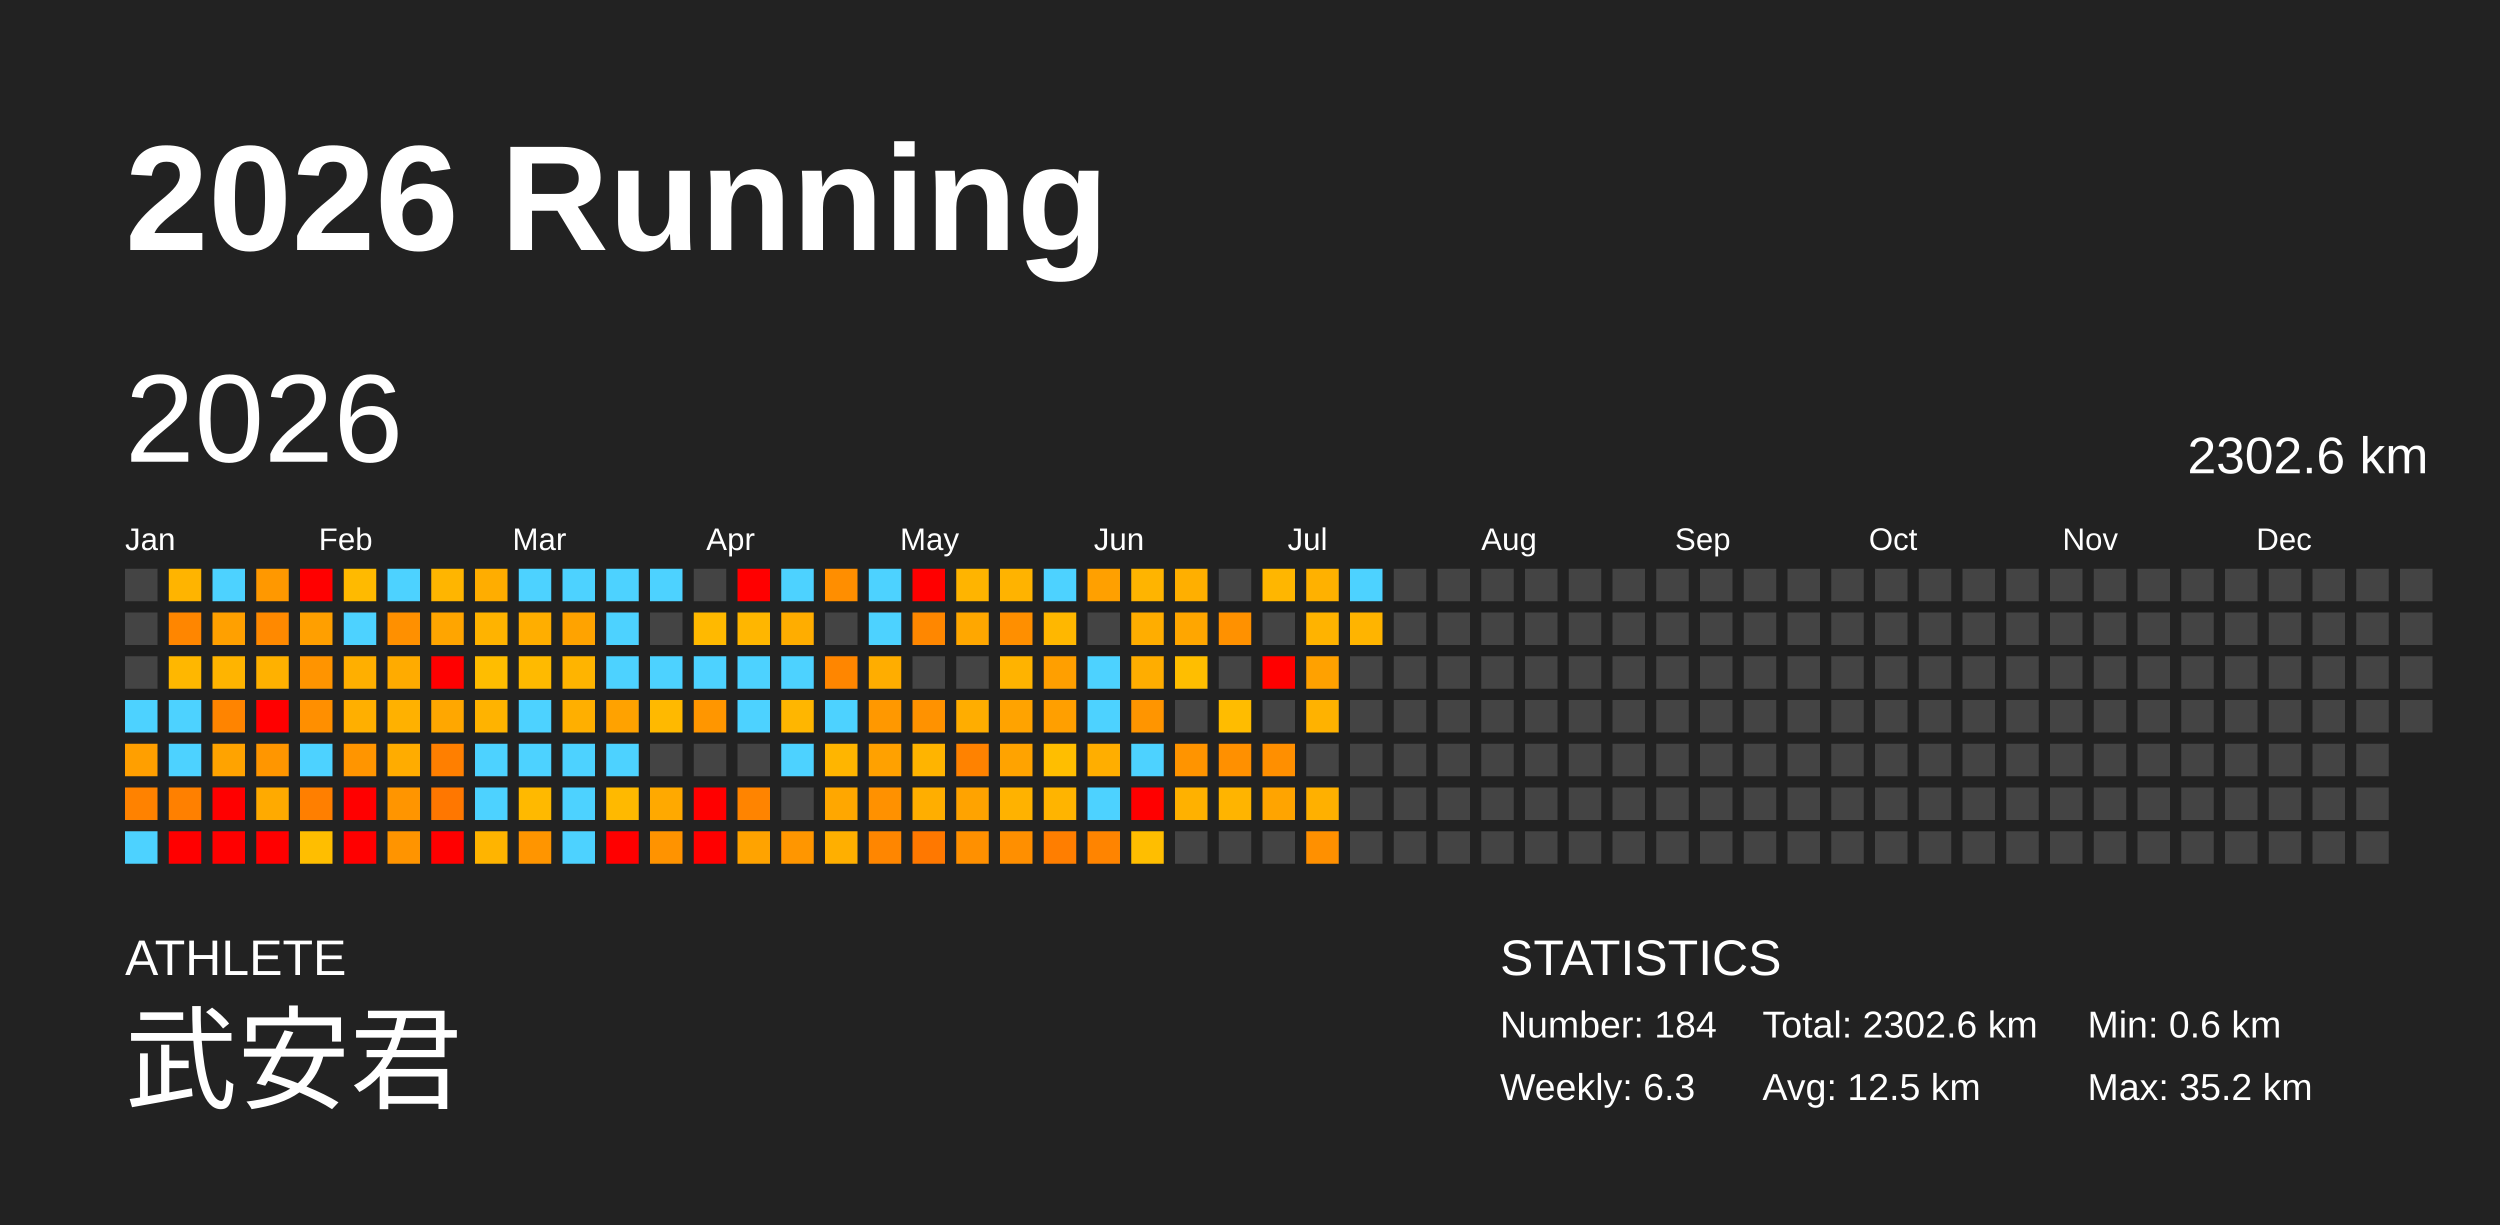
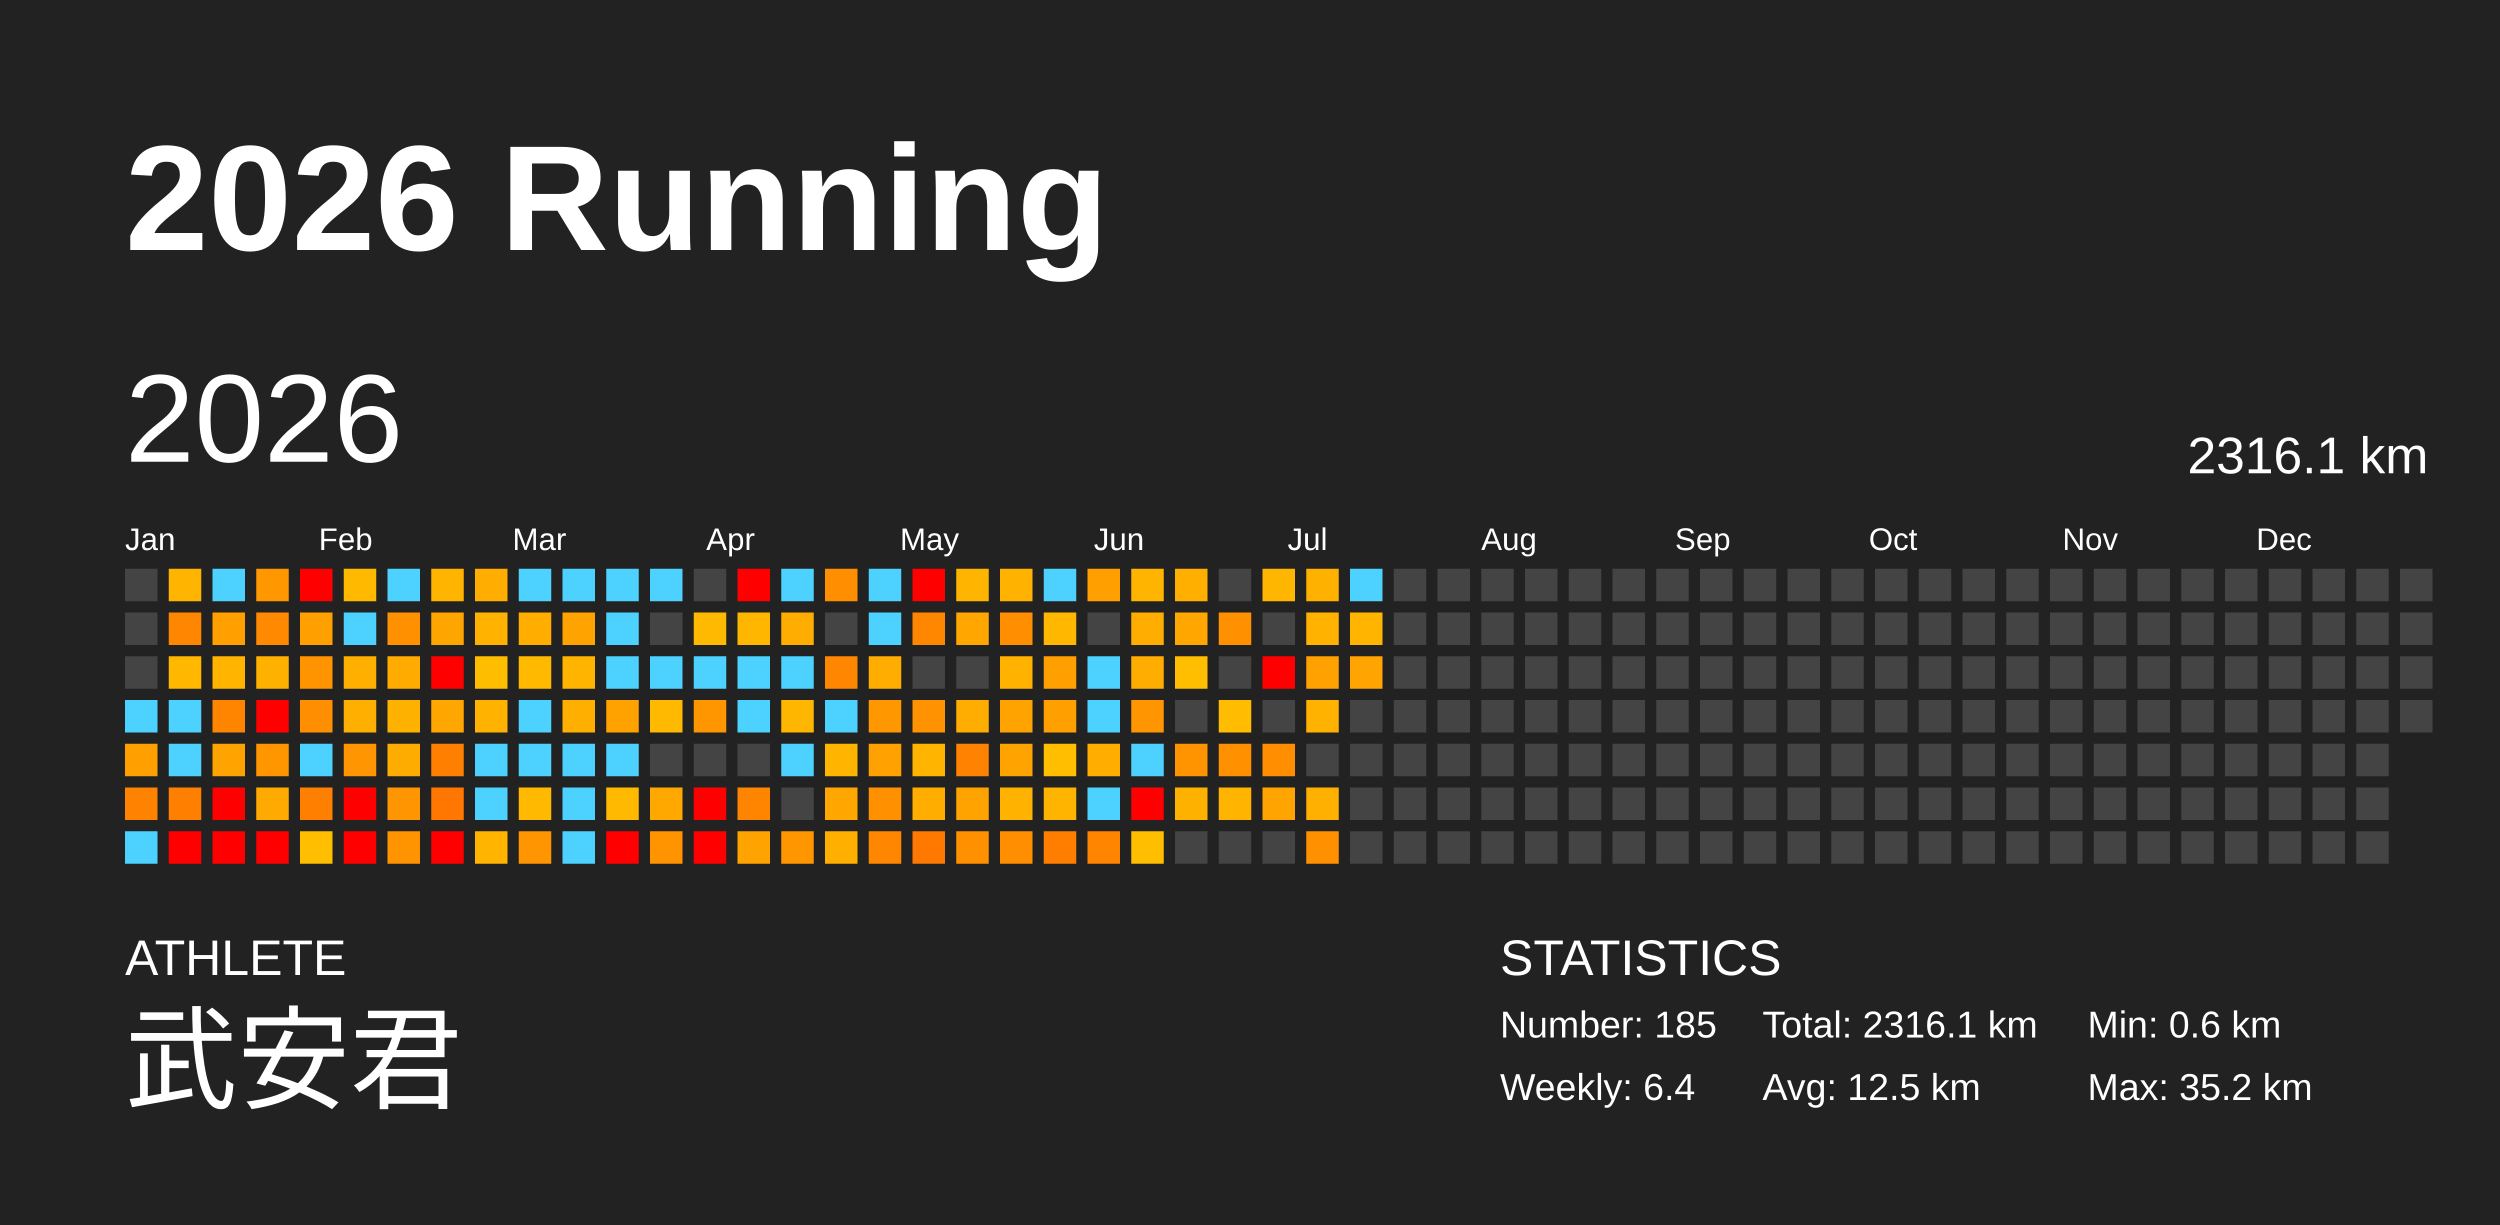
<svg xmlns="http://www.w3.org/2000/svg" baseProfile="full" height="98mm" version="1.1" viewBox="0,0,200,98" width="200mm">
  <defs />
  <rect fill="#222222" height="98" width="200" x="0" y="0" />
  <text fill="#FFFFFF" style="font-size:12px; font-family:Arial; font-weight:bold;" x="10" y="20">2026 Running</text>
  <text fill="#FFFFFF" style="font-size:4px; font-family:Arial" x="10" y="78">ATHLETE</text>
  <text fill="#FFFFFF" style="font-size:9px; font-family:Arial" x="10" y="88">武安君</text>
  <text fill="#FFFFFF" style="font-size:4px; font-family:Arial" x="120" y="78">STATISTICS</text>
-   <text fill="#FFFFFF" style="font-size:3px; font-family:Arial" x="120" y="83">Number: 184</text>
-   <text fill="#FFFFFF" style="font-size:3px; font-family:Arial" x="120" y="88">Weekly: 6.3</text>
-   <text fill="#FFFFFF" style="font-size:3px; font-family:Arial" x="141" y="83">Total: 2302.6 km</text>
+   <text fill="#FFFFFF" style="font-size:3px; font-family:Arial" x="120" y="83">Number: 185</text>
+   <text fill="#FFFFFF" style="font-size:3px; font-family:Arial" x="120" y="88">Weekly: 6.4</text>
+   <text fill="#FFFFFF" style="font-size:3px; font-family:Arial" x="141" y="83">Total: 2316.1 km</text>
  <text fill="#FFFFFF" style="font-size:3px; font-family:Arial" x="141" y="88">Avg: 12.5 km</text>
  <text fill="#FFFFFF" style="font-size:3px; font-family:Arial" x="167" y="83">Min: 0.6 km</text>
  <text fill="#FFFFFF" style="font-size:3px; font-family:Arial" x="167" y="88">Max: 35.2 km</text>
  <text dominant-baseline="hanging" fill="#FFFFFF" style="font-size:10.0px; font-family:Arial;" x="10" y="30">2026</text>
-   <text dominant-baseline="hanging" fill="#FFFFFF" style="font-size:4.125px; font-family:Arial;" x="175" y="35">2302.6 km</text>
+   <text dominant-baseline="hanging" fill="#FFFFFF" style="font-size:4.125px; font-family:Arial;" x="175" y="35">2316.1 km</text>
  <text fill="#FFFFFF" style="font-size:2.5px; font-family:Arial" x="10.0" y="44">Jan</text>
  <text fill="#FFFFFF" style="font-size:2.5px; font-family:Arial" x="25.5" y="44">Feb</text>
  <text fill="#FFFFFF" style="font-size:2.5px; font-family:Arial" x="41.0" y="44">Mar</text>
  <text fill="#FFFFFF" style="font-size:2.5px; font-family:Arial" x="56.5" y="44">Apr</text>
  <text fill="#FFFFFF" style="font-size:2.5px; font-family:Arial" x="72.0" y="44">May</text>
  <text fill="#FFFFFF" style="font-size:2.5px; font-family:Arial" x="87.5" y="44">Jun</text>
  <text fill="#FFFFFF" style="font-size:2.5px; font-family:Arial" x="103.0" y="44">Jul</text>
  <text fill="#FFFFFF" style="font-size:2.5px; font-family:Arial" x="118.5" y="44">Aug</text>
  <text fill="#FFFFFF" style="font-size:2.5px; font-family:Arial" x="134.0" y="44">Sep</text>
  <text fill="#FFFFFF" style="font-size:2.5px; font-family:Arial" x="149.5" y="44">Oct</text>
  <text fill="#FFFFFF" style="font-size:2.5px; font-family:Arial" x="165.0" y="44">Nov</text>
  <text fill="#FFFFFF" style="font-size:2.5px; font-family:Arial" x="180.5" y="44">Dec</text>
  <rect fill="#444444" height="2.6" width="2.6" x="10.0" y="45.5" />
  <rect fill="#444444" height="2.6" width="2.6" x="10.0" y="49.0" />
  <rect fill="#444444" height="2.6" width="2.6" x="10.0" y="52.5" />
  <rect fill="#4dd2ff" height="2.6" width="2.6" x="10.0" y="56.0" />
  <rect fill="#ff9f00" height="2.6" width="2.6" x="10.0" y="59.5" />
  <rect fill="#ff8200" height="2.6" width="2.6" x="10.0" y="63.0" />
  <rect fill="#4dd2ff" height="2.6" width="2.6" x="10.0" y="66.5" />
  <rect fill="#ffb400" height="2.6" width="2.6" x="13.5" y="45.5" />
  <rect fill="#ff8600" height="2.6" width="2.6" x="13.5" y="49.0" />
  <rect fill="#ffb700" height="2.6" width="2.6" x="13.5" y="52.5" />
  <rect fill="#4dd2ff" height="2.6" width="2.6" x="13.5" y="56.0" />
  <rect fill="#4dd2ff" height="2.6" width="2.6" x="13.5" y="59.5" />
  <rect fill="#ff8000" height="2.6" width="2.6" x="13.5" y="63.0" />
  <rect fill="red" height="2.6" width="2.6" x="13.5" y="66.5" />
  <rect fill="#4dd2ff" height="2.6" width="2.6" x="17.0" y="45.5" />
  <rect fill="#ffa000" height="2.6" width="2.6" x="17.0" y="49.0" />
  <rect fill="#ffb400" height="2.6" width="2.6" x="17.0" y="52.5" />
  <rect fill="#ff8400" height="2.6" width="2.6" x="17.0" y="56.0" />
  <rect fill="#ffa300" height="2.6" width="2.6" x="17.0" y="59.5" />
  <rect fill="red" height="2.6" width="2.6" x="17.0" y="63.0" />
  <rect fill="red" height="2.6" width="2.6" x="17.0" y="66.5" />
  <rect fill="#ff9800" height="2.6" width="2.6" x="20.5" y="45.5" />
  <rect fill="#ff8900" height="2.6" width="2.6" x="20.5" y="49.0" />
  <rect fill="#ffb100" height="2.6" width="2.6" x="20.5" y="52.5" />
  <rect fill="red" height="2.6" width="2.6" x="20.5" y="56.0" />
  <rect fill="#ff9600" height="2.6" width="2.6" x="20.5" y="59.5" />
  <rect fill="#ffaa00" height="2.6" width="2.6" x="20.5" y="63.0" />
  <rect fill="red" height="2.6" width="2.6" x="20.5" y="66.5" />
  <rect fill="red" height="2.6" width="2.6" x="24.0" y="45.5" />
  <rect fill="#ff9f00" height="2.6" width="2.6" x="24.0" y="49.0" />
  <rect fill="#ff9400" height="2.6" width="2.6" x="24.0" y="52.5" />
  <rect fill="#ff8f00" height="2.6" width="2.6" x="24.0" y="56.0" />
  <rect fill="#4dd2ff" height="2.6" width="2.6" x="24.0" y="59.5" />
  <rect fill="#ff7f00" height="2.6" width="2.6" x="24.0" y="63.0" />
  <rect fill="#ffbe00" height="2.6" width="2.6" x="24.0" y="66.5" />
  <rect fill="#ffba00" height="2.6" width="2.6" x="27.5" y="45.5" />
  <rect fill="#4dd2ff" height="2.6" width="2.6" x="27.5" y="49.0" />
  <rect fill="#ffaf00" height="2.6" width="2.6" x="27.5" y="52.5" />
  <rect fill="#ffaf00" height="2.6" width="2.6" x="27.5" y="56.0" />
  <rect fill="#ff9500" height="2.6" width="2.6" x="27.5" y="59.5" />
  <rect fill="red" height="2.6" width="2.6" x="27.5" y="63.0" />
  <rect fill="red" height="2.6" width="2.6" x="27.5" y="66.5" />
  <rect fill="#4dd2ff" height="2.6" width="2.6" x="31.0" y="45.5" />
  <rect fill="#ff9000" height="2.6" width="2.6" x="31.0" y="49.0" />
  <rect fill="#ffab00" height="2.6" width="2.6" x="31.0" y="52.5" />
  <rect fill="#ffb100" height="2.6" width="2.6" x="31.0" y="56.0" />
  <rect fill="#ffac00" height="2.6" width="2.6" x="31.0" y="59.5" />
  <rect fill="#ff9500" height="2.6" width="2.6" x="31.0" y="63.0" />
  <rect fill="#ff9400" height="2.6" width="2.6" x="31.0" y="66.5" />
  <rect fill="#ffb500" height="2.6" width="2.6" x="34.5" y="45.5" />
  <rect fill="#ffa500" height="2.6" width="2.6" x="34.5" y="49.0" />
  <rect fill="red" height="2.6" width="2.6" x="34.5" y="52.5" />
  <rect fill="#ffa700" height="2.6" width="2.6" x="34.5" y="56.0" />
  <rect fill="#ff7f00" height="2.6" width="2.6" x="34.5" y="59.5" />
  <rect fill="#ff7700" height="2.6" width="2.6" x="34.5" y="63.0" />
  <rect fill="red" height="2.6" width="2.6" x="34.5" y="66.5" />
  <rect fill="#ffad00" height="2.6" width="2.6" x="38.0" y="45.5" />
  <rect fill="#ffb300" height="2.6" width="2.6" x="38.0" y="49.0" />
  <rect fill="#ffbd00" height="2.6" width="2.6" x="38.0" y="52.5" />
  <rect fill="#ffb300" height="2.6" width="2.6" x="38.0" y="56.0" />
  <rect fill="#4dd2ff" height="2.6" width="2.6" x="38.0" y="59.5" />
  <rect fill="#4dd2ff" height="2.6" width="2.6" x="38.0" y="63.0" />
  <rect fill="#ffb400" height="2.6" width="2.6" x="38.0" y="66.5" />
  <rect fill="#4dd2ff" height="2.6" width="2.6" x="41.5" y="45.5" />
  <rect fill="#ffae00" height="2.6" width="2.6" x="41.5" y="49.0" />
  <rect fill="#ffba00" height="2.6" width="2.6" x="41.5" y="52.5" />
  <rect fill="#4dd2ff" height="2.6" width="2.6" x="41.5" y="56.0" />
  <rect fill="#4dd2ff" height="2.6" width="2.6" x="41.5" y="59.5" />
  <rect fill="#ffb900" height="2.6" width="2.6" x="41.5" y="63.0" />
  <rect fill="#ff9500" height="2.6" width="2.6" x="41.5" y="66.5" />
  <rect fill="#4dd2ff" height="2.6" width="2.6" x="45.0" y="45.5" />
  <rect fill="#ffa300" height="2.6" width="2.6" x="45.0" y="49.0" />
  <rect fill="#ffb400" height="2.6" width="2.6" x="45.0" y="52.5" />
  <rect fill="#ffaf00" height="2.6" width="2.6" x="45.0" y="56.0" />
  <rect fill="#4dd2ff" height="2.6" width="2.6" x="45.0" y="59.5" />
  <rect fill="#4dd2ff" height="2.6" width="2.6" x="45.0" y="63.0" />
  <rect fill="#4dd2ff" height="2.6" width="2.6" x="45.0" y="66.5" />
  <rect fill="#4dd2ff" height="2.6" width="2.6" x="48.5" y="45.5" />
  <rect fill="#4dd2ff" height="2.6" width="2.6" x="48.5" y="49.0" />
  <rect fill="#4dd2ff" height="2.6" width="2.6" x="48.5" y="52.5" />
  <rect fill="#ffa200" height="2.6" width="2.6" x="48.5" y="56.0" />
  <rect fill="#4dd2ff" height="2.6" width="2.6" x="48.5" y="59.5" />
  <rect fill="#ffb900" height="2.6" width="2.6" x="48.5" y="63.0" />
  <rect fill="red" height="2.6" width="2.6" x="48.5" y="66.5" />
  <rect fill="#4dd2ff" height="2.6" width="2.6" x="52.0" y="45.5" />
  <rect fill="#444444" height="2.6" width="2.6" x="52.0" y="49.0" />
  <rect fill="#4dd2ff" height="2.6" width="2.6" x="52.0" y="52.5" />
  <rect fill="#ffb900" height="2.6" width="2.6" x="52.0" y="56.0" />
  <rect fill="#444444" height="2.6" width="2.6" x="52.0" y="59.5" />
  <rect fill="#ffa900" height="2.6" width="2.6" x="52.0" y="63.0" />
  <rect fill="#ff9300" height="2.6" width="2.6" x="52.0" y="66.5" />
  <rect fill="#444444" height="2.6" width="2.6" x="55.5" y="45.5" />
  <rect fill="#ffb900" height="2.6" width="2.6" x="55.5" y="49.0" />
  <rect fill="#4dd2ff" height="2.6" width="2.6" x="55.5" y="52.5" />
  <rect fill="#ff9600" height="2.6" width="2.6" x="55.5" y="56.0" />
  <rect fill="#444444" height="2.6" width="2.6" x="55.5" y="59.5" />
  <rect fill="red" height="2.6" width="2.6" x="55.5" y="63.0" />
  <rect fill="red" height="2.6" width="2.6" x="55.5" y="66.5" />
  <rect fill="red" height="2.6" width="2.6" x="59.0" y="45.5" />
  <rect fill="#ffb600" height="2.6" width="2.6" x="59.0" y="49.0" />
  <rect fill="#4dd2ff" height="2.6" width="2.6" x="59.0" y="52.5" />
  <rect fill="#4dd2ff" height="2.6" width="2.6" x="59.0" y="56.0" />
  <rect fill="#444444" height="2.6" width="2.6" x="59.0" y="59.5" />
  <rect fill="#ff8400" height="2.6" width="2.6" x="59.0" y="63.0" />
  <rect fill="#ffa300" height="2.6" width="2.6" x="59.0" y="66.5" />
  <rect fill="#4dd2ff" height="2.6" width="2.6" x="62.5" y="45.5" />
  <rect fill="#ffad00" height="2.6" width="2.6" x="62.5" y="49.0" />
  <rect fill="#4dd2ff" height="2.6" width="2.6" x="62.5" y="52.5" />
  <rect fill="#ffb600" height="2.6" width="2.6" x="62.5" y="56.0" />
  <rect fill="#4dd2ff" height="2.6" width="2.6" x="62.5" y="59.5" />
  <rect fill="#444444" height="2.6" width="2.6" x="62.5" y="63.0" />
  <rect fill="#ff9600" height="2.6" width="2.6" x="62.5" y="66.5" />
  <rect fill="#ff8e00" height="2.6" width="2.6" x="66.0" y="45.5" />
  <rect fill="#444444" height="2.6" width="2.6" x="66.0" y="49.0" />
  <rect fill="#ff8600" height="2.6" width="2.6" x="66.0" y="52.5" />
  <rect fill="#4dd2ff" height="2.6" width="2.6" x="66.0" y="56.0" />
  <rect fill="#ffb500" height="2.6" width="2.6" x="66.0" y="59.5" />
  <rect fill="#ffa700" height="2.6" width="2.6" x="66.0" y="63.0" />
  <rect fill="#ffaf00" height="2.6" width="2.6" x="66.0" y="66.5" />
  <rect fill="#4dd2ff" height="2.6" width="2.6" x="69.5" y="45.5" />
  <rect fill="#4dd2ff" height="2.6" width="2.6" x="69.5" y="49.0" />
  <rect fill="#ffad00" height="2.6" width="2.6" x="69.5" y="52.5" />
  <rect fill="#ff9800" height="2.6" width="2.6" x="69.5" y="56.0" />
  <rect fill="#ffa100" height="2.6" width="2.6" x="69.5" y="59.5" />
  <rect fill="#ff9100" height="2.6" width="2.6" x="69.5" y="63.0" />
  <rect fill="#ff8600" height="2.6" width="2.6" x="69.5" y="66.5" />
  <rect fill="red" height="2.6" width="2.6" x="73.0" y="45.5" />
  <rect fill="#ff8700" height="2.6" width="2.6" x="73.0" y="49.0" />
  <rect fill="#444444" height="2.6" width="2.6" x="73.0" y="52.5" />
  <rect fill="#ff9200" height="2.6" width="2.6" x="73.0" y="56.0" />
  <rect fill="#ffb400" height="2.6" width="2.6" x="73.0" y="59.5" />
  <rect fill="#ffae00" height="2.6" width="2.6" x="73.0" y="63.0" />
  <rect fill="#ff7800" height="2.6" width="2.6" x="73.0" y="66.5" />
  <rect fill="#ffb400" height="2.6" width="2.6" x="76.5" y="45.5" />
  <rect fill="#ffa700" height="2.6" width="2.6" x="76.5" y="49.0" />
  <rect fill="#444444" height="2.6" width="2.6" x="76.5" y="52.5" />
  <rect fill="#ffad00" height="2.6" width="2.6" x="76.5" y="56.0" />
  <rect fill="#ff8200" height="2.6" width="2.6" x="76.5" y="59.5" />
  <rect fill="#ffa300" height="2.6" width="2.6" x="76.5" y="63.0" />
  <rect fill="#ff9000" height="2.6" width="2.6" x="76.5" y="66.5" />
  <rect fill="#ffb300" height="2.6" width="2.6" x="80.0" y="45.5" />
  <rect fill="#ff8f00" height="2.6" width="2.6" x="80.0" y="49.0" />
  <rect fill="#ffb300" height="2.6" width="2.6" x="80.0" y="52.5" />
  <rect fill="#ffa300" height="2.6" width="2.6" x="80.0" y="56.0" />
  <rect fill="#ffa300" height="2.6" width="2.6" x="80.0" y="59.5" />
  <rect fill="#ffb200" height="2.6" width="2.6" x="80.0" y="63.0" />
  <rect fill="#ff8f00" height="2.6" width="2.6" x="80.0" y="66.5" />
  <rect fill="#4dd2ff" height="2.6" width="2.6" x="83.5" y="45.5" />
  <rect fill="#ffb700" height="2.6" width="2.6" x="83.5" y="49.0" />
  <rect fill="#ff9f00" height="2.6" width="2.6" x="83.5" y="52.5" />
  <rect fill="#ff9f00" height="2.6" width="2.6" x="83.5" y="56.0" />
  <rect fill="#ffbe00" height="2.6" width="2.6" x="83.5" y="59.5" />
  <rect fill="#ffb400" height="2.6" width="2.6" x="83.5" y="63.0" />
  <rect fill="#ff7e00" height="2.6" width="2.6" x="83.5" y="66.5" />
  <rect fill="#ffa000" height="2.6" width="2.6" x="87.0" y="45.5" />
  <rect fill="#444444" height="2.6" width="2.6" x="87.0" y="49.0" />
  <rect fill="#4dd2ff" height="2.6" width="2.6" x="87.0" y="52.5" />
  <rect fill="#4dd2ff" height="2.6" width="2.6" x="87.0" y="56.0" />
  <rect fill="#ffae00" height="2.6" width="2.6" x="87.0" y="59.5" />
  <rect fill="#4dd2ff" height="2.6" width="2.6" x="87.0" y="63.0" />
  <rect fill="#ff8400" height="2.6" width="2.6" x="87.0" y="66.5" />
  <rect fill="#ffb400" height="2.6" width="2.6" x="90.5" y="45.5" />
  <rect fill="#ffad00" height="2.6" width="2.6" x="90.5" y="49.0" />
  <rect fill="#ffad00" height="2.6" width="2.6" x="90.5" y="52.5" />
  <rect fill="#ff9500" height="2.6" width="2.6" x="90.5" y="56.0" />
  <rect fill="#4dd2ff" height="2.6" width="2.6" x="90.5" y="59.5" />
  <rect fill="red" height="2.6" width="2.6" x="90.5" y="63.0" />
  <rect fill="#ffbe00" height="2.6" width="2.6" x="90.5" y="66.5" />
  <rect fill="#ffaf00" height="2.6" width="2.6" x="94.0" y="45.5" />
  <rect fill="#ffa600" height="2.6" width="2.6" x="94.0" y="49.0" />
  <rect fill="#ffbe00" height="2.6" width="2.6" x="94.0" y="52.5" />
  <rect fill="#444444" height="2.6" width="2.6" x="94.0" y="56.0" />
  <rect fill="#ff9400" height="2.6" width="2.6" x="94.0" y="59.5" />
  <rect fill="#ffb100" height="2.6" width="2.6" x="94.0" y="63.0" />
  <rect fill="#444444" height="2.6" width="2.6" x="94.0" y="66.5" />
  <rect fill="#444444" height="2.6" width="2.6" x="97.5" y="45.5" />
  <rect fill="#ff9100" height="2.6" width="2.6" x="97.5" y="49.0" />
  <rect fill="#444444" height="2.6" width="2.6" x="97.5" y="52.5" />
  <rect fill="#ffbc00" height="2.6" width="2.6" x="97.5" y="56.0" />
  <rect fill="#ff9000" height="2.6" width="2.6" x="97.5" y="59.5" />
  <rect fill="#ffb400" height="2.6" width="2.6" x="97.5" y="63.0" />
  <rect fill="#444444" height="2.6" width="2.6" x="97.5" y="66.5" />
  <rect fill="#ffb600" height="2.6" width="2.6" x="101.0" y="45.5" />
  <rect fill="#444444" height="2.6" width="2.6" x="101.0" y="49.0" />
  <rect fill="red" height="2.6" width="2.6" x="101.0" y="52.5" />
  <rect fill="#444444" height="2.6" width="2.6" x="101.0" y="56.0" />
  <rect fill="#ff8f00" height="2.6" width="2.6" x="101.0" y="59.5" />
  <rect fill="#ffa400" height="2.6" width="2.6" x="101.0" y="63.0" />
  <rect fill="#444444" height="2.6" width="2.6" x="101.0" y="66.5" />
  <rect fill="#ffb100" height="2.6" width="2.6" x="104.5" y="45.5" />
  <rect fill="#ffb300" height="2.6" width="2.6" x="104.5" y="49.0" />
  <rect fill="#ffa100" height="2.6" width="2.6" x="104.5" y="52.5" />
  <rect fill="#ffb200" height="2.6" width="2.6" x="104.5" y="56.0" />
  <rect fill="#444444" height="2.6" width="2.6" x="104.5" y="59.5" />
  <rect fill="#ffb000" height="2.6" width="2.6" x="104.5" y="63.0" />
  <rect fill="#ff9000" height="2.6" width="2.6" x="104.5" y="66.5" />
  <rect fill="#4dd2ff" height="2.6" width="2.6" x="108.0" y="45.5" />
  <rect fill="#ffb400" height="2.6" width="2.6" x="108.0" y="49.0" />
-   <rect fill="#444444" height="2.6" width="2.6" x="108.0" y="52.5" />
+   <rect fill="#ffa400" height="2.6" width="2.6" x="108.0" y="52.5" />
  <rect fill="#444444" height="2.6" width="2.6" x="108.0" y="56.0" />
  <rect fill="#444444" height="2.6" width="2.6" x="108.0" y="59.5" />
  <rect fill="#444444" height="2.6" width="2.6" x="108.0" y="63.0" />
  <rect fill="#444444" height="2.6" width="2.6" x="108.0" y="66.5" />
  <rect fill="#444444" height="2.6" width="2.6" x="111.5" y="45.5" />
  <rect fill="#444444" height="2.6" width="2.6" x="111.5" y="49.0" />
  <rect fill="#444444" height="2.6" width="2.6" x="111.5" y="52.5" />
  <rect fill="#444444" height="2.6" width="2.6" x="111.5" y="56.0" />
  <rect fill="#444444" height="2.6" width="2.6" x="111.5" y="59.5" />
  <rect fill="#444444" height="2.6" width="2.6" x="111.5" y="63.0" />
  <rect fill="#444444" height="2.6" width="2.6" x="111.5" y="66.5" />
  <rect fill="#444444" height="2.6" width="2.6" x="115.0" y="45.5" />
  <rect fill="#444444" height="2.6" width="2.6" x="115.0" y="49.0" />
  <rect fill="#444444" height="2.6" width="2.6" x="115.0" y="52.5" />
  <rect fill="#444444" height="2.6" width="2.6" x="115.0" y="56.0" />
  <rect fill="#444444" height="2.6" width="2.6" x="115.0" y="59.5" />
  <rect fill="#444444" height="2.6" width="2.6" x="115.0" y="63.0" />
  <rect fill="#444444" height="2.6" width="2.6" x="115.0" y="66.5" />
  <rect fill="#444444" height="2.6" width="2.6" x="118.5" y="45.5" />
  <rect fill="#444444" height="2.6" width="2.6" x="118.5" y="49.0" />
  <rect fill="#444444" height="2.6" width="2.6" x="118.5" y="52.5" />
  <rect fill="#444444" height="2.6" width="2.6" x="118.5" y="56.0" />
  <rect fill="#444444" height="2.6" width="2.6" x="118.5" y="59.5" />
  <rect fill="#444444" height="2.6" width="2.6" x="118.5" y="63.0" />
  <rect fill="#444444" height="2.6" width="2.6" x="118.5" y="66.5" />
  <rect fill="#444444" height="2.6" width="2.6" x="122.0" y="45.5" />
  <rect fill="#444444" height="2.6" width="2.6" x="122.0" y="49.0" />
  <rect fill="#444444" height="2.6" width="2.6" x="122.0" y="52.5" />
  <rect fill="#444444" height="2.6" width="2.6" x="122.0" y="56.0" />
  <rect fill="#444444" height="2.6" width="2.6" x="122.0" y="59.5" />
  <rect fill="#444444" height="2.6" width="2.6" x="122.0" y="63.0" />
  <rect fill="#444444" height="2.6" width="2.6" x="122.0" y="66.5" />
  <rect fill="#444444" height="2.6" width="2.6" x="125.5" y="45.5" />
  <rect fill="#444444" height="2.6" width="2.6" x="125.5" y="49.0" />
  <rect fill="#444444" height="2.6" width="2.6" x="125.5" y="52.5" />
  <rect fill="#444444" height="2.6" width="2.6" x="125.5" y="56.0" />
  <rect fill="#444444" height="2.6" width="2.6" x="125.5" y="59.5" />
  <rect fill="#444444" height="2.6" width="2.6" x="125.5" y="63.0" />
  <rect fill="#444444" height="2.6" width="2.6" x="125.5" y="66.5" />
  <rect fill="#444444" height="2.6" width="2.6" x="129.0" y="45.5" />
  <rect fill="#444444" height="2.6" width="2.6" x="129.0" y="49.0" />
  <rect fill="#444444" height="2.6" width="2.6" x="129.0" y="52.5" />
  <rect fill="#444444" height="2.6" width="2.6" x="129.0" y="56.0" />
  <rect fill="#444444" height="2.6" width="2.6" x="129.0" y="59.5" />
  <rect fill="#444444" height="2.6" width="2.6" x="129.0" y="63.0" />
  <rect fill="#444444" height="2.6" width="2.6" x="129.0" y="66.5" />
  <rect fill="#444444" height="2.6" width="2.6" x="132.5" y="45.5" />
  <rect fill="#444444" height="2.6" width="2.6" x="132.5" y="49.0" />
  <rect fill="#444444" height="2.6" width="2.6" x="132.5" y="52.5" />
  <rect fill="#444444" height="2.6" width="2.6" x="132.5" y="56.0" />
  <rect fill="#444444" height="2.6" width="2.6" x="132.5" y="59.5" />
  <rect fill="#444444" height="2.6" width="2.6" x="132.5" y="63.0" />
  <rect fill="#444444" height="2.6" width="2.6" x="132.5" y="66.5" />
  <rect fill="#444444" height="2.6" width="2.6" x="136.0" y="45.5" />
  <rect fill="#444444" height="2.6" width="2.6" x="136.0" y="49.0" />
  <rect fill="#444444" height="2.6" width="2.6" x="136.0" y="52.5" />
  <rect fill="#444444" height="2.6" width="2.6" x="136.0" y="56.0" />
  <rect fill="#444444" height="2.6" width="2.6" x="136.0" y="59.5" />
  <rect fill="#444444" height="2.6" width="2.6" x="136.0" y="63.0" />
  <rect fill="#444444" height="2.6" width="2.6" x="136.0" y="66.5" />
  <rect fill="#444444" height="2.6" width="2.6" x="139.5" y="45.5" />
  <rect fill="#444444" height="2.6" width="2.6" x="139.5" y="49.0" />
  <rect fill="#444444" height="2.6" width="2.6" x="139.5" y="52.5" />
  <rect fill="#444444" height="2.6" width="2.6" x="139.5" y="56.0" />
  <rect fill="#444444" height="2.6" width="2.6" x="139.5" y="59.5" />
  <rect fill="#444444" height="2.6" width="2.6" x="139.5" y="63.0" />
  <rect fill="#444444" height="2.6" width="2.6" x="139.5" y="66.5" />
  <rect fill="#444444" height="2.6" width="2.6" x="143.0" y="45.5" />
  <rect fill="#444444" height="2.6" width="2.6" x="143.0" y="49.0" />
  <rect fill="#444444" height="2.6" width="2.6" x="143.0" y="52.5" />
  <rect fill="#444444" height="2.6" width="2.6" x="143.0" y="56.0" />
  <rect fill="#444444" height="2.6" width="2.6" x="143.0" y="59.5" />
  <rect fill="#444444" height="2.6" width="2.6" x="143.0" y="63.0" />
  <rect fill="#444444" height="2.6" width="2.6" x="143.0" y="66.5" />
  <rect fill="#444444" height="2.6" width="2.6" x="146.5" y="45.5" />
  <rect fill="#444444" height="2.6" width="2.6" x="146.5" y="49.0" />
  <rect fill="#444444" height="2.6" width="2.6" x="146.5" y="52.5" />
  <rect fill="#444444" height="2.6" width="2.6" x="146.5" y="56.0" />
  <rect fill="#444444" height="2.6" width="2.6" x="146.5" y="59.5" />
  <rect fill="#444444" height="2.6" width="2.6" x="146.5" y="63.0" />
  <rect fill="#444444" height="2.6" width="2.6" x="146.5" y="66.5" />
  <rect fill="#444444" height="2.6" width="2.6" x="150.0" y="45.5" />
  <rect fill="#444444" height="2.6" width="2.6" x="150.0" y="49.0" />
  <rect fill="#444444" height="2.6" width="2.6" x="150.0" y="52.5" />
  <rect fill="#444444" height="2.6" width="2.6" x="150.0" y="56.0" />
  <rect fill="#444444" height="2.6" width="2.6" x="150.0" y="59.5" />
  <rect fill="#444444" height="2.6" width="2.6" x="150.0" y="63.0" />
  <rect fill="#444444" height="2.6" width="2.6" x="150.0" y="66.5" />
  <rect fill="#444444" height="2.6" width="2.6" x="153.5" y="45.5" />
  <rect fill="#444444" height="2.6" width="2.6" x="153.5" y="49.0" />
  <rect fill="#444444" height="2.6" width="2.6" x="153.5" y="52.5" />
  <rect fill="#444444" height="2.6" width="2.6" x="153.5" y="56.0" />
  <rect fill="#444444" height="2.6" width="2.6" x="153.5" y="59.5" />
  <rect fill="#444444" height="2.6" width="2.6" x="153.5" y="63.0" />
  <rect fill="#444444" height="2.6" width="2.6" x="153.5" y="66.5" />
  <rect fill="#444444" height="2.6" width="2.6" x="157.0" y="45.5" />
  <rect fill="#444444" height="2.6" width="2.6" x="157.0" y="49.0" />
  <rect fill="#444444" height="2.6" width="2.6" x="157.0" y="52.5" />
  <rect fill="#444444" height="2.6" width="2.6" x="157.0" y="56.0" />
  <rect fill="#444444" height="2.6" width="2.6" x="157.0" y="59.5" />
  <rect fill="#444444" height="2.6" width="2.6" x="157.0" y="63.0" />
  <rect fill="#444444" height="2.6" width="2.6" x="157.0" y="66.5" />
  <rect fill="#444444" height="2.6" width="2.6" x="160.5" y="45.5" />
  <rect fill="#444444" height="2.6" width="2.6" x="160.5" y="49.0" />
  <rect fill="#444444" height="2.6" width="2.6" x="160.5" y="52.5" />
  <rect fill="#444444" height="2.6" width="2.6" x="160.5" y="56.0" />
  <rect fill="#444444" height="2.6" width="2.6" x="160.5" y="59.5" />
  <rect fill="#444444" height="2.6" width="2.6" x="160.5" y="63.0" />
  <rect fill="#444444" height="2.6" width="2.6" x="160.5" y="66.5" />
  <rect fill="#444444" height="2.6" width="2.6" x="164.0" y="45.5" />
  <rect fill="#444444" height="2.6" width="2.6" x="164.0" y="49.0" />
  <rect fill="#444444" height="2.6" width="2.6" x="164.0" y="52.5" />
  <rect fill="#444444" height="2.6" width="2.6" x="164.0" y="56.0" />
  <rect fill="#444444" height="2.6" width="2.6" x="164.0" y="59.5" />
  <rect fill="#444444" height="2.6" width="2.6" x="164.0" y="63.0" />
  <rect fill="#444444" height="2.6" width="2.6" x="164.0" y="66.5" />
  <rect fill="#444444" height="2.6" width="2.6" x="167.5" y="45.5" />
  <rect fill="#444444" height="2.6" width="2.6" x="167.5" y="49.0" />
  <rect fill="#444444" height="2.6" width="2.6" x="167.5" y="52.5" />
  <rect fill="#444444" height="2.6" width="2.6" x="167.5" y="56.0" />
  <rect fill="#444444" height="2.6" width="2.6" x="167.5" y="59.5" />
  <rect fill="#444444" height="2.6" width="2.6" x="167.5" y="63.0" />
  <rect fill="#444444" height="2.6" width="2.6" x="167.5" y="66.5" />
  <rect fill="#444444" height="2.6" width="2.6" x="171.0" y="45.5" />
  <rect fill="#444444" height="2.6" width="2.6" x="171.0" y="49.0" />
  <rect fill="#444444" height="2.6" width="2.6" x="171.0" y="52.5" />
  <rect fill="#444444" height="2.6" width="2.6" x="171.0" y="56.0" />
  <rect fill="#444444" height="2.6" width="2.6" x="171.0" y="59.5" />
  <rect fill="#444444" height="2.6" width="2.6" x="171.0" y="63.0" />
  <rect fill="#444444" height="2.6" width="2.6" x="171.0" y="66.5" />
  <rect fill="#444444" height="2.6" width="2.6" x="174.5" y="45.5" />
  <rect fill="#444444" height="2.6" width="2.6" x="174.5" y="49.0" />
  <rect fill="#444444" height="2.6" width="2.6" x="174.5" y="52.5" />
  <rect fill="#444444" height="2.6" width="2.6" x="174.5" y="56.0" />
  <rect fill="#444444" height="2.6" width="2.6" x="174.5" y="59.5" />
  <rect fill="#444444" height="2.6" width="2.6" x="174.5" y="63.0" />
  <rect fill="#444444" height="2.6" width="2.6" x="174.5" y="66.5" />
  <rect fill="#444444" height="2.6" width="2.6" x="178.0" y="45.5" />
  <rect fill="#444444" height="2.6" width="2.6" x="178.0" y="49.0" />
  <rect fill="#444444" height="2.6" width="2.6" x="178.0" y="52.5" />
  <rect fill="#444444" height="2.6" width="2.6" x="178.0" y="56.0" />
  <rect fill="#444444" height="2.6" width="2.6" x="178.0" y="59.5" />
  <rect fill="#444444" height="2.6" width="2.6" x="178.0" y="63.0" />
  <rect fill="#444444" height="2.6" width="2.6" x="178.0" y="66.5" />
  <rect fill="#444444" height="2.6" width="2.6" x="181.5" y="45.5" />
  <rect fill="#444444" height="2.6" width="2.6" x="181.5" y="49.0" />
  <rect fill="#444444" height="2.6" width="2.6" x="181.5" y="52.5" />
  <rect fill="#444444" height="2.6" width="2.6" x="181.5" y="56.0" />
  <rect fill="#444444" height="2.6" width="2.6" x="181.5" y="59.5" />
  <rect fill="#444444" height="2.6" width="2.6" x="181.5" y="63.0" />
  <rect fill="#444444" height="2.6" width="2.6" x="181.5" y="66.5" />
  <rect fill="#444444" height="2.6" width="2.6" x="185.0" y="45.5" />
  <rect fill="#444444" height="2.6" width="2.6" x="185.0" y="49.0" />
  <rect fill="#444444" height="2.6" width="2.6" x="185.0" y="52.5" />
  <rect fill="#444444" height="2.6" width="2.6" x="185.0" y="56.0" />
  <rect fill="#444444" height="2.6" width="2.6" x="185.0" y="59.5" />
  <rect fill="#444444" height="2.6" width="2.6" x="185.0" y="63.0" />
  <rect fill="#444444" height="2.6" width="2.6" x="185.0" y="66.5" />
  <rect fill="#444444" height="2.6" width="2.6" x="188.5" y="45.5" />
  <rect fill="#444444" height="2.6" width="2.6" x="188.5" y="49.0" />
  <rect fill="#444444" height="2.6" width="2.6" x="188.5" y="52.5" />
  <rect fill="#444444" height="2.6" width="2.6" x="188.5" y="56.0" />
  <rect fill="#444444" height="2.6" width="2.6" x="188.5" y="59.5" />
  <rect fill="#444444" height="2.6" width="2.6" x="188.5" y="63.0" />
  <rect fill="#444444" height="2.6" width="2.6" x="188.5" y="66.5" />
  <rect fill="#444444" height="2.6" width="2.6" x="192.0" y="45.5" />
  <rect fill="#444444" height="2.6" width="2.6" x="192.0" y="49.0" />
  <rect fill="#444444" height="2.6" width="2.6" x="192.0" y="52.5" />
  <rect fill="#444444" height="2.6" width="2.6" x="192.0" y="56.0" />
</svg>
